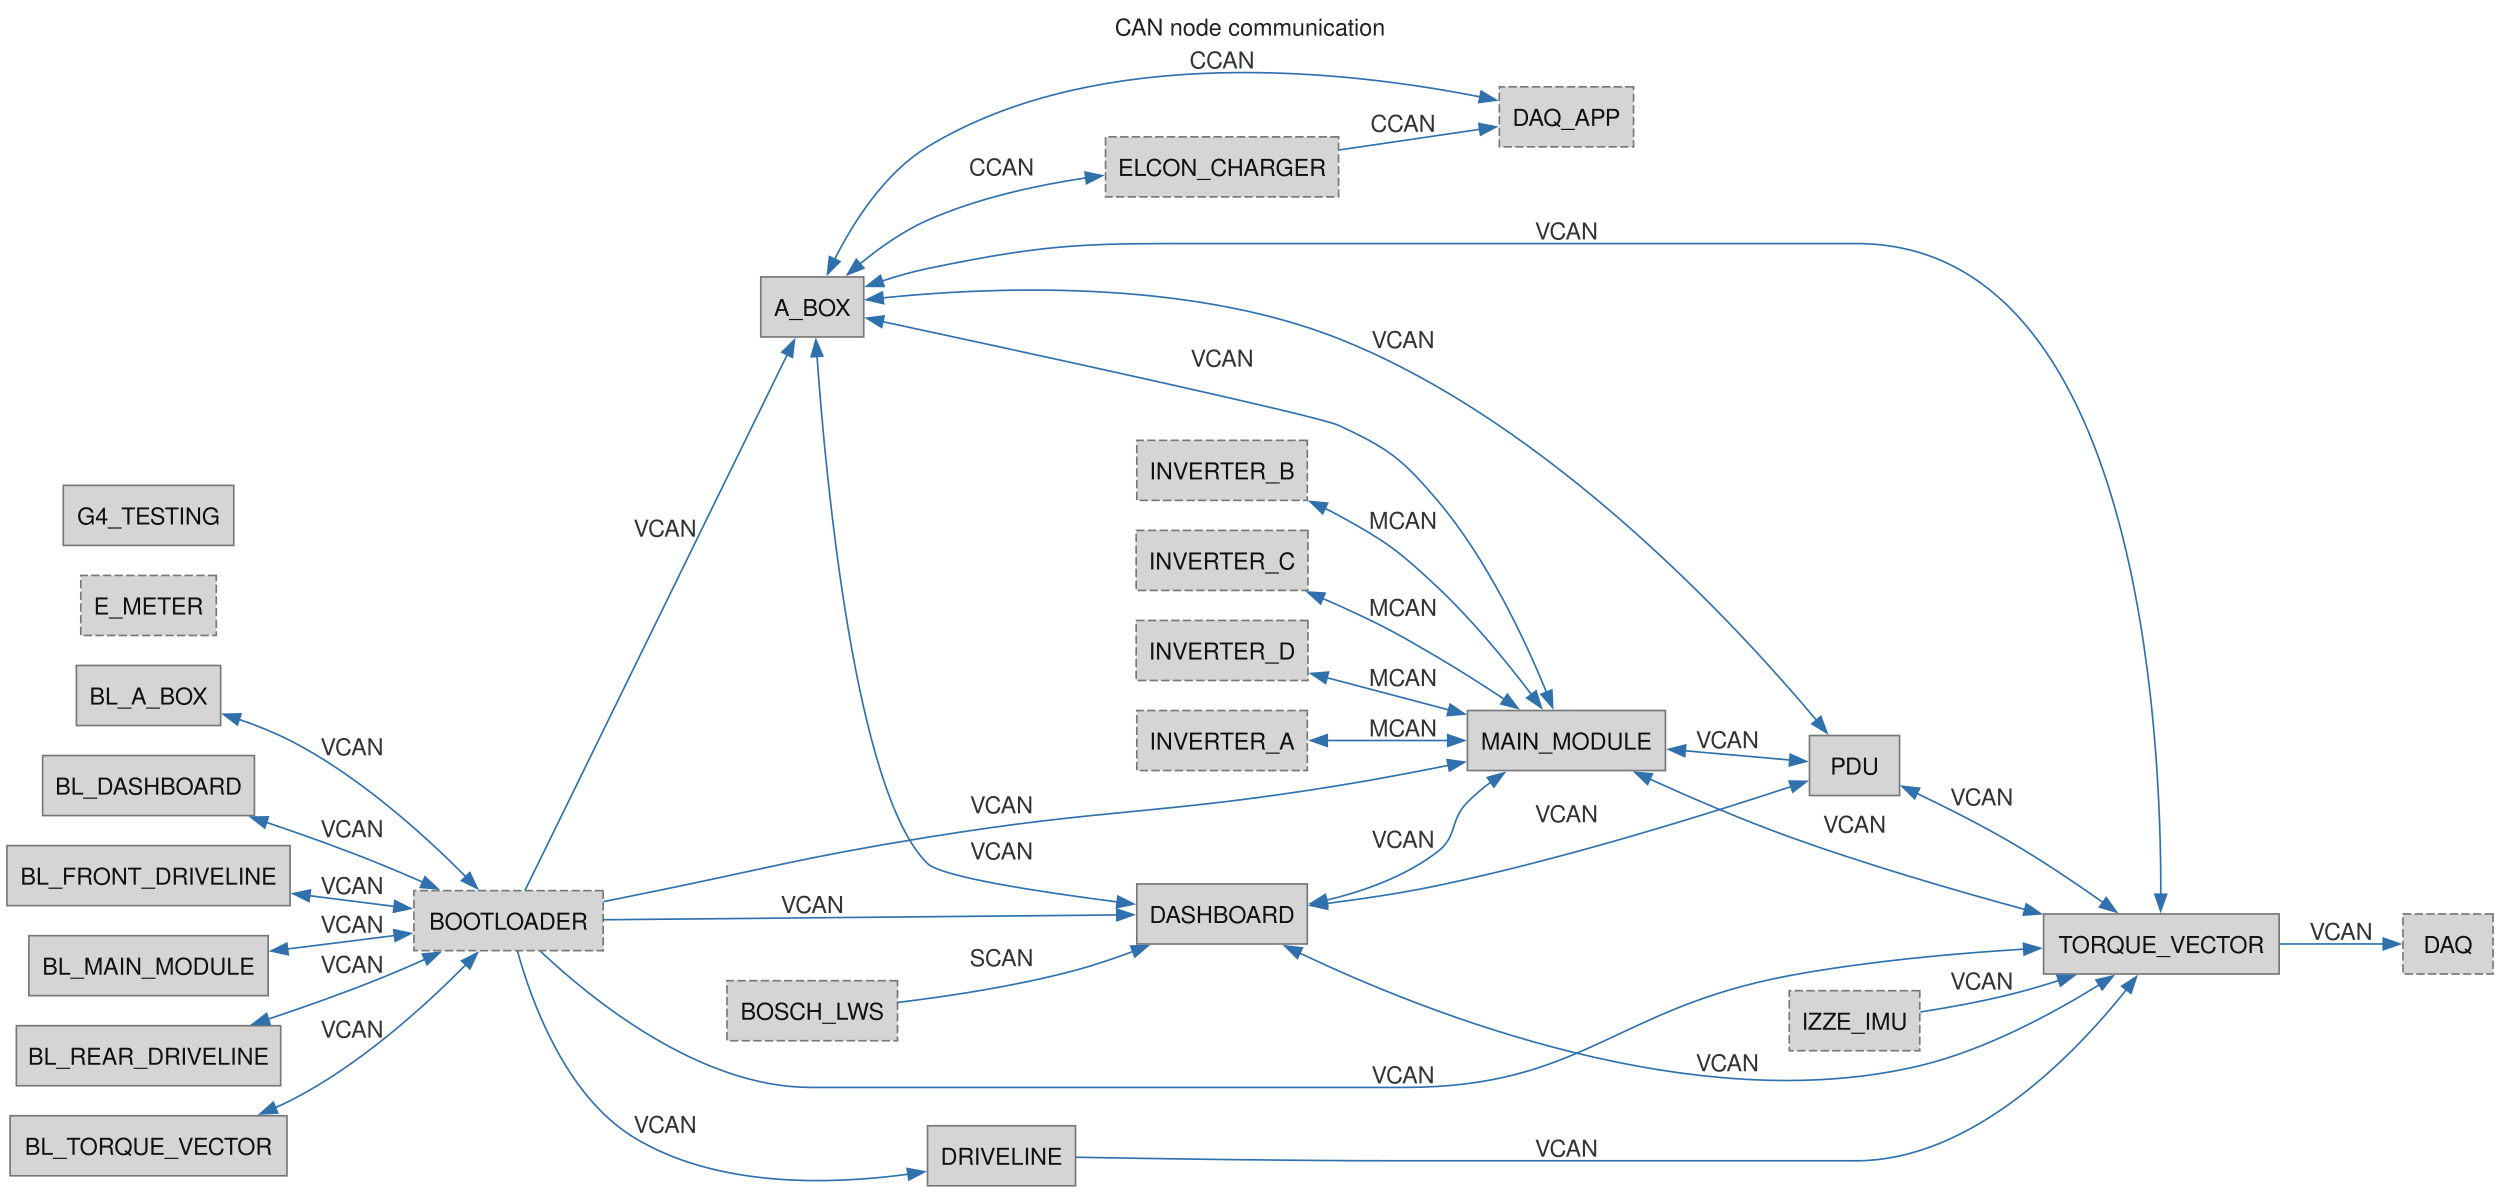
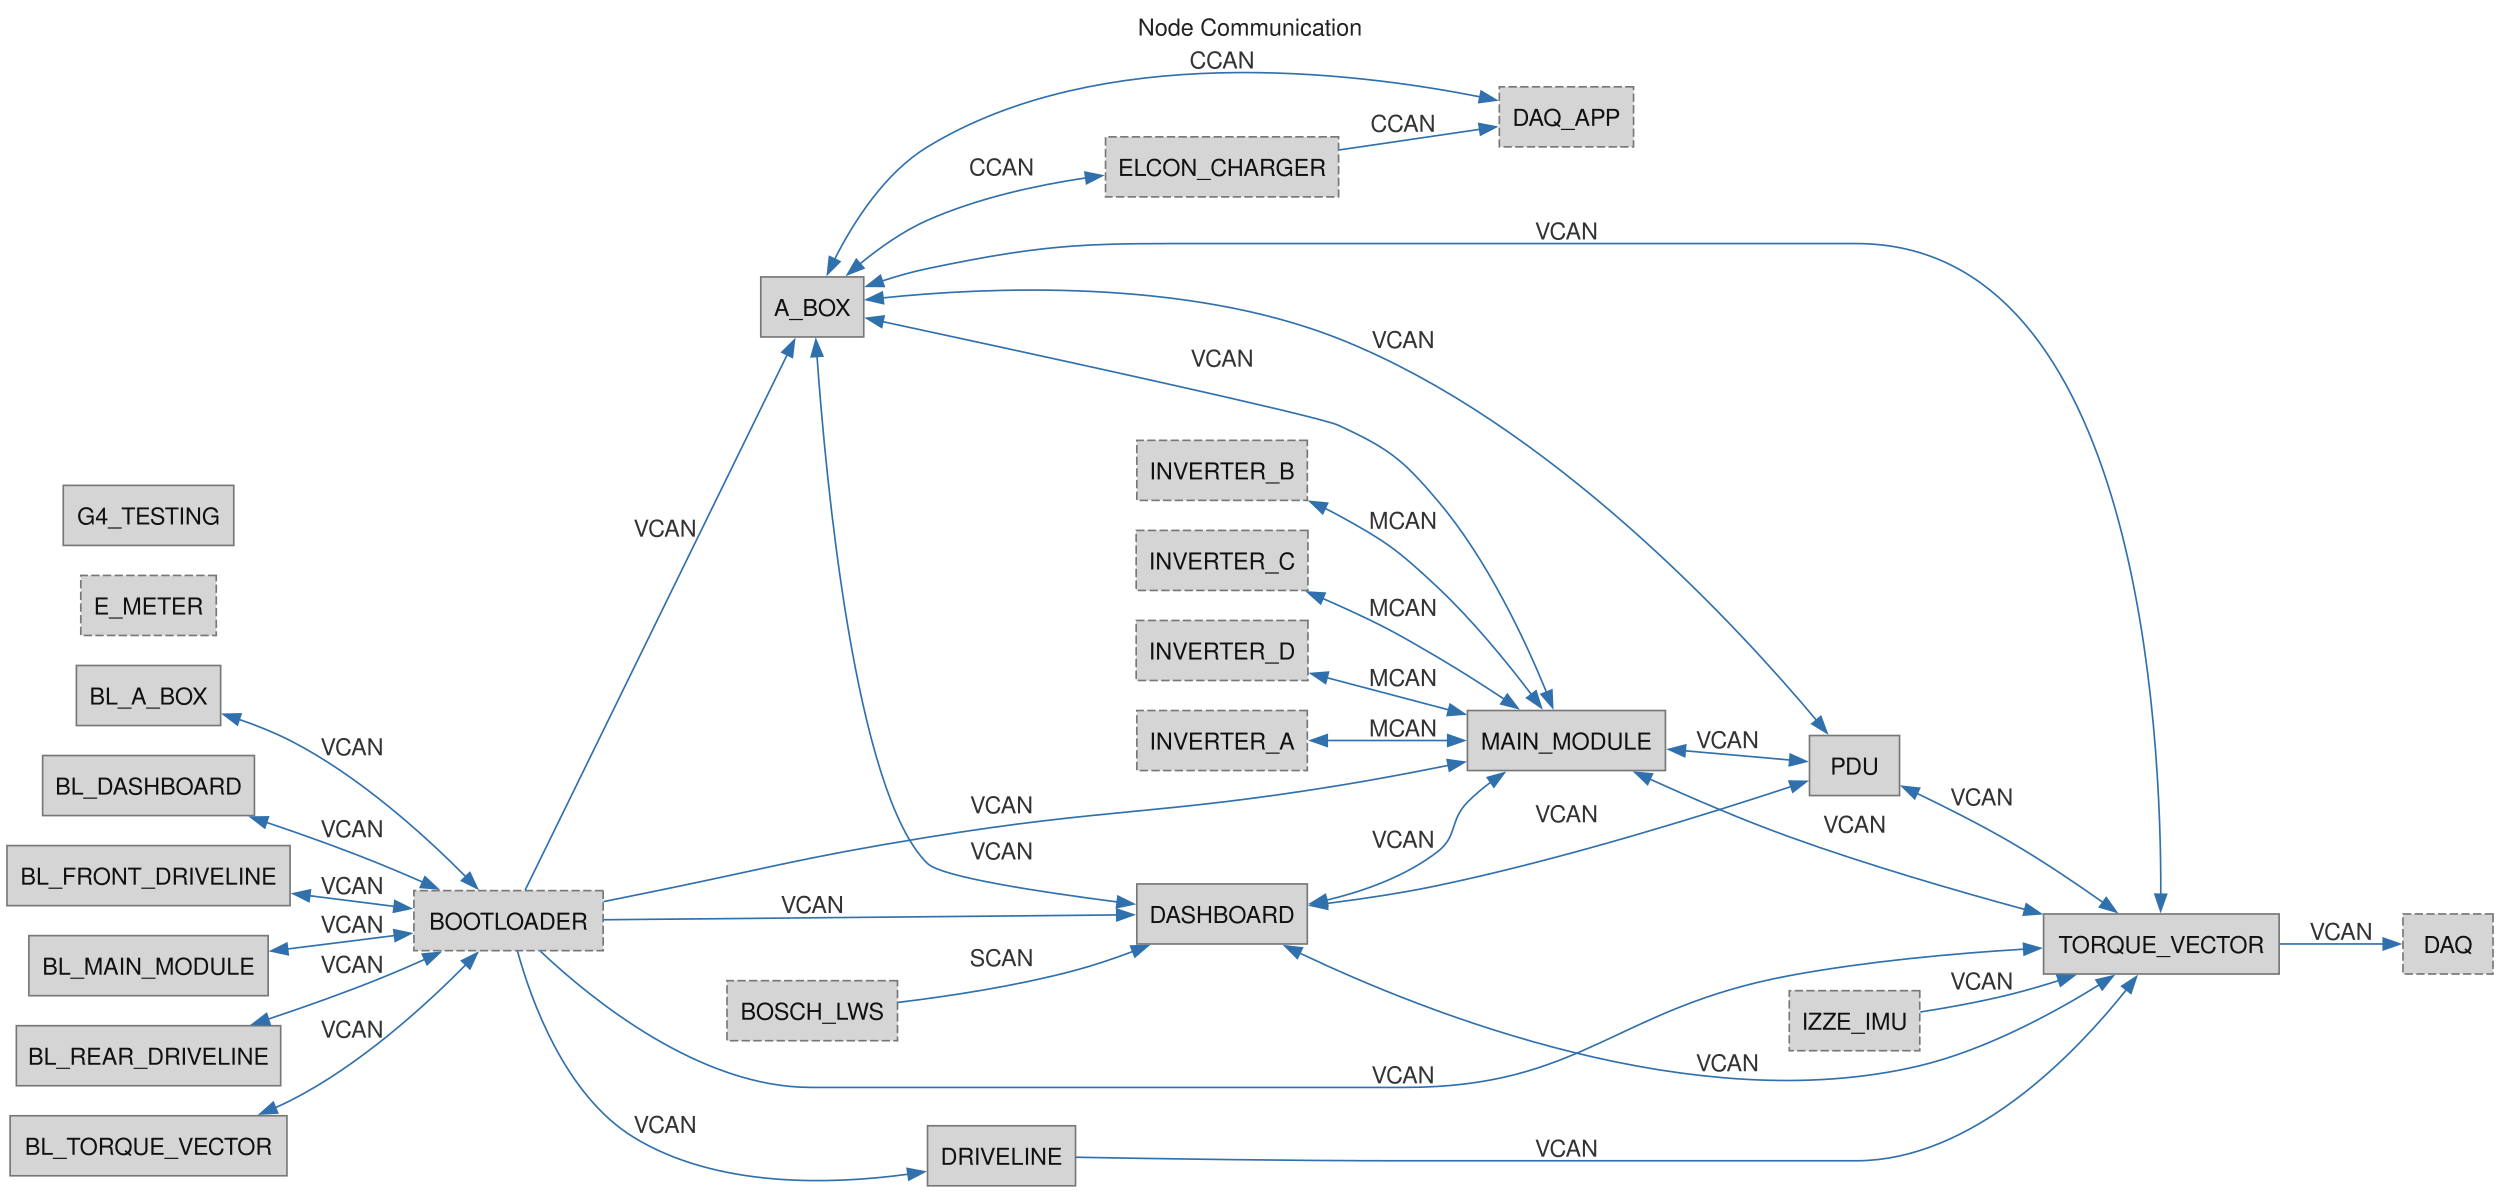
<svg xmlns="http://www.w3.org/2000/svg" width="1499pt" height="715pt" viewBox="0.00 0.00 1498.75 715.06">
  <g id="graph0" class="graph" transform="scale(1 1) rotate(0) translate(4 711.06)">
-     <text text-anchor="middle" x="745.38" y="-689.76" font-family="Helvetica,sans-Serif" font-size="14.00" fill="#222222">CAN node communication</text>
+     <text text-anchor="middle" x="745.38" y="-689.76" font-family="Helvetica,sans-Serif" font-size="14.00" fill="#222222">Node Communication</text>
    <g id="node1" class="node">
      <polygon fill="#d5d5d5" stroke="#777777" points="513.75,-545 452,-545 452,-509 513.75,-509 513.75,-545" />
      <text text-anchor="middle" x="482.88" y="-521.58" font-family="Helvetica,sans-Serif" font-size="14.00" fill="#111111">A_BOX</text>
    </g>
    <g id="node11" class="node">
      <polygon fill="#d5d5d5" stroke="#777777" stroke-dasharray="5,2" points="975.38,-659 894.88,-659 894.88,-623 975.38,-623 975.38,-659" />
      <text text-anchor="middle" x="935.12" y="-635.58" font-family="Helvetica,sans-Serif" font-size="14.00" fill="#111111">DAQ_APP</text>
    </g>
    <g id="edge2" class="edge">
      <path fill="none" stroke="#2f70ad" d="M496.27,-555.53C507.48,-577.72 526.19,-607.3 552,-623 655.69,-686.09 806.09,-668.27 883.65,-652.92" />
      <polygon fill="#2f70ad" stroke="#2f70ad" points="499.5,-554.19 492.02,-546.69 493.19,-557.22 499.5,-554.19" />
      <polygon fill="#2f70ad" stroke="#2f70ad" points="883.98,-656.42 893.07,-650.98 882.57,-649.56 883.98,-656.42" />
      <text text-anchor="middle" x="728.62" y="-670.01" font-family="Helvetica,sans-Serif" font-size="14.00" fill="#333333">CCAN</text>
    </g>
    <g id="node12" class="node">
      <polygon fill="#d5d5d5" stroke="#777777" points="779.75,-181 677.5,-181 677.5,-145 779.75,-145 779.75,-181" />
      <text text-anchor="middle" x="728.62" y="-157.57" font-family="Helvetica,sans-Serif" font-size="14.00" fill="#111111">DASHBOARD</text>
    </g>
    <g id="edge3" class="edge">
      <path fill="none" stroke="#2f70ad" d="M485.72,-497.65C490.96,-424.23 508.47,-235.46 552,-193.25 560.28,-185.22 618.57,-176.27 665.75,-170.21" />
      <polygon fill="#2f70ad" stroke="#2f70ad" points="482.25,-497.07 485.06,-507.29 489.24,-497.55 482.25,-497.07" />
      <polygon fill="#2f70ad" stroke="#2f70ad" points="666.18,-173.68 675.66,-168.96 665.3,-166.74 666.18,-173.68" />
      <text text-anchor="middle" x="596.38" y="-195.7" font-family="Helvetica,sans-Serif" font-size="14.00" fill="#333333">VCAN</text>
    </g>
    <g id="node14" class="node">
      <polygon fill="#d5d5d5" stroke="#777777" stroke-dasharray="5,2" points="798.5,-629 658.75,-629 658.75,-593 798.5,-593 798.5,-629" />
      <text text-anchor="middle" x="728.62" y="-605.58" font-family="Helvetica,sans-Serif" font-size="14.00" fill="#111111">ELCON_CHARGER</text>
    </g>
    <g id="edge4" class="edge">
      <path fill="none" stroke="#2f70ad" d="M511.26,-552.65C522.99,-562.32 537.36,-572.53 552,-579 581.67,-592.11 616.43,-599.85 647.16,-604.42" />
      <polygon fill="#2f70ad" stroke="#2f70ad" points="513.85,-550.26 503.98,-546.41 509.3,-555.58 513.85,-550.26" />
      <polygon fill="#2f70ad" stroke="#2f70ad" points="646.39,-607.84 656.78,-605.75 647.36,-600.91 646.39,-607.84" />
      <text text-anchor="middle" x="596.38" y="-605.85" font-family="Helvetica,sans-Serif" font-size="14.00" fill="#333333">CCAN</text>
    </g>
    <g id="node22" class="node">
      <polygon fill="#d5d5d5" stroke="#777777" points="994.5,-285 875.75,-285 875.75,-249 994.5,-249 994.5,-285" />
      <text text-anchor="middle" x="935.12" y="-261.57" font-family="Helvetica,sans-Serif" font-size="14.00" fill="#111111">MAIN_MODULE</text>
    </g>
    <g id="edge5" class="edge">
      <path fill="none" stroke="#2f70ad" d="M525.19,-518.17C607.69,-500.45 786.04,-461.8 798.5,-456 828.48,-442.04 836.34,-436.2 857.75,-411 887.78,-375.66 910.66,-326.56 923.24,-295.79" />
      <polygon fill="#2f70ad" stroke="#2f70ad" points="524.5,-514.73 515.45,-520.25 525.97,-521.58 524.5,-514.73" />
      <polygon fill="#2f70ad" stroke="#2f70ad" points="926.39,-297.34 926.84,-286.76 919.89,-294.75 926.39,-297.34" />
      <text text-anchor="middle" x="728.62" y="-491.17" font-family="Helvetica,sans-Serif" font-size="14.00" fill="#333333">VCAN</text>
    </g>
    <g id="node23" class="node">
      <polygon fill="#d5d5d5" stroke="#777777" points="1134.88,-270 1080.88,-270 1080.88,-234 1134.88,-234 1134.88,-270" />
      <text text-anchor="middle" x="1107.88" y="-246.57" font-family="Helvetica,sans-Serif" font-size="14.00" fill="#111111">PDU</text>
    </g>
    <g id="edge6" class="edge">
      <path fill="none" stroke="#2f70ad" d="M525.03,-532.41C586.84,-538.82 706.23,-544.49 798.5,-508 925.42,-457.81 1038.89,-334.24 1085,-279.2" />
      <polygon fill="#2f70ad" stroke="#2f70ad" points="525.64,-528.96 515.32,-531.34 524.88,-535.91 525.64,-528.96" />
      <polygon fill="#2f70ad" stroke="#2f70ad" points="1087.67,-281.47 1091.36,-271.53 1082.28,-277 1087.67,-281.47" />
      <text text-anchor="middle" x="837.12" y="-502.35" font-family="Helvetica,sans-Serif" font-size="14.00" fill="#333333">VCAN</text>
    </g>
    <g id="node24" class="node">
      <polygon fill="#d5d5d5" stroke="#777777" points="1362.5,-163 1221.25,-163 1221.25,-127 1362.5,-127 1362.5,-163" />
      <text text-anchor="middle" x="1291.88" y="-139.57" font-family="Helvetica,sans-Serif" font-size="14.00" fill="#111111">TORQUE_VECTOR</text>
    </g>
    <g id="edge7" class="edge">
      <path fill="none" stroke="#2f70ad" d="M524.82,-542.59C533.67,-545.46 543.06,-548.14 552,-550 628.69,-565.98 649.29,-565 727.62,-565 727.62,-565 727.62,-565 1108.88,-565 1279.22,-565 1291.9,-270.54 1291.52,-174.73" />
      <polygon fill="#2f70ad" stroke="#2f70ad" points="525.99,-539.29 515.4,-539.38 523.73,-545.92 525.99,-539.29" />
      <polygon fill="#2f70ad" stroke="#2f70ad" points="1295.02,-174.8 1291.42,-164.83 1288.02,-174.86 1295.02,-174.8" />
      <text text-anchor="middle" x="935.12" y="-567.45" font-family="Helvetica,sans-Serif" font-size="14.00" fill="#333333">VCAN</text>
    </g>
    <g id="node2" class="node">
      <polygon fill="#d5d5d5" stroke="#777777" points="128.12,-312 41.62,-312 41.62,-276 128.12,-276 128.12,-312" />
      <text text-anchor="middle" x="84.88" y="-288.57" font-family="Helvetica,sans-Serif" font-size="14.00" fill="#111111">BL_A_BOX</text>
    </g>
    <g id="node8" class="node">
      <polygon fill="#d5d5d5" stroke="#777777" stroke-dasharray="5,2" points="357.5,-177 244,-177 244,-141 357.5,-141 357.5,-177" />
      <text text-anchor="middle" x="300.75" y="-153.57" font-family="Helvetica,sans-Serif" font-size="14.00" fill="#111111">BOOTLOADER</text>
    </g>
    <g id="edge8" class="edge">
      <path fill="none" stroke="#2f70ad" d="M139.03,-279.72C149.46,-276.14 160.14,-271.89 169.75,-267 210.92,-246.05 250.62,-210.02 275.09,-185.38" />
      <polygon fill="#2f70ad" stroke="#2f70ad" points="138.16,-276.32 129.74,-282.75 140.33,-282.97 138.16,-276.32" />
      <polygon fill="#2f70ad" stroke="#2f70ad" points="277.55,-187.87 282.03,-178.27 272.54,-182.99 277.55,-187.87" />
      <text text-anchor="middle" x="206.88" y="-258.15" font-family="Helvetica,sans-Serif" font-size="14.00" fill="#333333">VCAN</text>
    </g>
    <g id="node3" class="node">
      <polygon fill="#d5d5d5" stroke="#777777" points="148.38,-258 21.37,-258 21.37,-222 148.38,-222 148.38,-258" />
      <text text-anchor="middle" x="84.88" y="-234.57" font-family="Helvetica,sans-Serif" font-size="14.00" fill="#111111">BL_DASHBOARD</text>
    </g>
    <g id="edge9" class="edge">
      <path fill="none" stroke="#2f70ad" d="M155.64,-217.91C178.29,-210.26 203.41,-201.26 226,-192 233.58,-188.89 241.55,-185.48 249.33,-182.07" />
      <polygon fill="#2f70ad" stroke="#2f70ad" points="154.55,-214.58 146.17,-221.07 156.77,-221.22 154.55,-214.58" />
      <polygon fill="#2f70ad" stroke="#2f70ad" points="250.65,-185.31 258.38,-178.06 247.82,-178.91 250.65,-185.31" />
      <text text-anchor="middle" x="206.88" y="-209.03" font-family="Helvetica,sans-Serif" font-size="14.00" fill="#333333">VCAN</text>
    </g>
    <g id="node4" class="node">
      <polygon fill="#d5d5d5" stroke="#777777" points="169.75,-204 0,-204 0,-168 169.75,-168 169.75,-204" />
      <text text-anchor="middle" x="84.88" y="-180.57" font-family="Helvetica,sans-Serif" font-size="14.00" fill="#111111">BL_FRONT_DRIVELINE</text>
    </g>
    <g id="edge10" class="edge">
      <path fill="none" stroke="#2f70ad" d="M181.47,-173.93C198.72,-171.75 216.37,-169.53 232.6,-167.48" />
      <polygon fill="#2f70ad" stroke="#2f70ad" points="181.08,-170.45 171.6,-175.18 181.96,-177.4 181.08,-170.45" />
      <polygon fill="#2f70ad" stroke="#2f70ad" points="232.6,-171.01 242.08,-166.28 231.72,-164.06 232.6,-171.01" />
      <text text-anchor="middle" x="206.88" y="-174.95" font-family="Helvetica,sans-Serif" font-size="14.00" fill="#333333">VCAN</text>
    </g>
    <g id="node5" class="node">
      <polygon fill="#d5d5d5" stroke="#777777" points="156.62,-150 13.12,-150 13.12,-114 156.62,-114 156.62,-150" />
      <text text-anchor="middle" x="84.88" y="-126.58" font-family="Helvetica,sans-Serif" font-size="14.00" fill="#111111">BL_MAIN_MODULE</text>
    </g>
    <g id="edge11" class="edge">
      <path fill="none" stroke="#2f70ad" d="M168.16,-142.01C187.16,-144.35 207.29,-146.86 226,-149.25 228.16,-149.53 230.36,-149.81 232.58,-150.09" />
      <polygon fill="#2f70ad" stroke="#2f70ad" points="168.67,-138.54 158.32,-140.79 167.82,-145.49 168.67,-138.54" />
      <polygon fill="#2f70ad" stroke="#2f70ad" points="231.92,-153.54 242.28,-151.35 232.82,-146.6 231.92,-153.54" />
      <text text-anchor="middle" x="206.88" y="-151.7" font-family="Helvetica,sans-Serif" font-size="14.00" fill="#333333">VCAN</text>
    </g>
    <g id="node6" class="node">
      <polygon fill="#d5d5d5" stroke="#777777" points="164.12,-96 5.62,-96 5.62,-60 164.12,-60 164.12,-96" />
      <text text-anchor="middle" x="84.88" y="-72.58" font-family="Helvetica,sans-Serif" font-size="14.00" fill="#111111">BL_REAR_DRIVELINE</text>
    </g>
    <g id="edge12" class="edge">
      <path fill="none" stroke="#2f70ad" d="M156.59,-99.94C179,-107.4 203.73,-116.17 226,-125.25 234.07,-128.54 242.54,-132.21 250.76,-135.89" />
      <polygon fill="#2f70ad" stroke="#2f70ad" points="157.82,-96.67 147.23,-96.86 155.63,-103.31 157.82,-96.67" />
      <polygon fill="#2f70ad" stroke="#2f70ad" points="249.04,-138.95 259.6,-139.9 251.93,-132.58 249.04,-138.95" />
      <text text-anchor="middle" x="206.88" y="-127.7" font-family="Helvetica,sans-Serif" font-size="14.00" fill="#333333">VCAN</text>
    </g>
    <g id="node7" class="node">
      <polygon fill="#d5d5d5" stroke="#777777" points="167.88,-42 1.88,-42 1.88,-6 167.88,-6 167.88,-42" />
      <text text-anchor="middle" x="84.88" y="-18.57" font-family="Helvetica,sans-Serif" font-size="14.00" fill="#111111">BL_TORQUE_VECTOR</text>
    </g>
    <g id="edge13" class="edge">
      <path fill="none" stroke="#2f70ad" d="M160.85,-46.82C163.89,-48.15 166.87,-49.55 169.75,-51 211.01,-71.77 250.69,-107.84 275.13,-132.54" />
      <polygon fill="#2f70ad" stroke="#2f70ad" points="162.33,-43.64 151.75,-43.06 159.66,-50.11 162.33,-43.64" />
      <polygon fill="#2f70ad" stroke="#2f70ad" points="272.58,-134.93 282.06,-139.67 277.6,-130.06 272.58,-134.93" />
      <text text-anchor="middle" x="206.88" y="-88.81" font-family="Helvetica,sans-Serif" font-size="14.00" fill="#333333">VCAN</text>
    </g>
    <g id="edge1" class="edge">
      <path fill="none" stroke="#2f70ad" d="M310.68,-177.25C339.85,-236.84 432.46,-426.05 467.9,-498.45" />
      <polygon fill="#2f70ad" stroke="#2f70ad" points="464.68,-499.84 472.22,-507.28 470.97,-496.76 464.68,-499.84" />
      <text text-anchor="middle" x="394.62" y="-389.23" font-family="Helvetica,sans-Serif" font-size="14.00" fill="#333333">VCAN</text>
    </g>
    <g id="edge14" class="edge">
      <path fill="none" stroke="#2f70ad" d="M357.86,-159.53C437.49,-160.27 582.77,-161.64 665.54,-162.42" />
      <polygon fill="#2f70ad" stroke="#2f70ad" points="665.49,-165.92 675.52,-162.51 665.56,-158.92 665.49,-165.92" />
      <text text-anchor="middle" x="482.88" y="-163.58" font-family="Helvetica,sans-Serif" font-size="14.00" fill="#333333">VCAN</text>
    </g>
    <g id="node13" class="node">
      <polygon fill="#d5d5d5" stroke="#777777" points="640.75,-36 552,-36 552,0 640.75,0 640.75,-36" />
      <text text-anchor="middle" x="596.38" y="-12.57" font-family="Helvetica,sans-Serif" font-size="14.00" fill="#111111">DRIVELINE</text>
    </g>
    <g id="edge15" class="edge">
      <path fill="none" stroke="#2f70ad" d="M306.08,-140.88C314.13,-111.58 334.48,-54.54 375.5,-29.25 424.94,1.24 493.17,-0.51 540.45,-6.96" />
      <polygon fill="#2f70ad" stroke="#2f70ad" points="539.79,-10.4 550.2,-8.41 540.83,-3.48 539.79,-10.4" />
      <text text-anchor="middle" x="394.62" y="-31.7" font-family="Helvetica,sans-Serif" font-size="14.00" fill="#333333">VCAN</text>
    </g>
    <g id="edge16" class="edge">
      <path fill="none" stroke="#2f70ad" d="M357.72,-170.41C363.72,-171.63 369.74,-172.84 375.5,-174 453.91,-189.75 473.06,-196.22 552,-209 661,-226.64 689.51,-222.32 798.5,-240 819.99,-243.49 843.28,-247.89 864.39,-252.13" />
      <polygon fill="#2f70ad" stroke="#2f70ad" points="863.56,-255.53 874.06,-254.09 864.96,-248.67 863.56,-255.53" />
      <text text-anchor="middle" x="596.38" y="-223.34" font-family="Helvetica,sans-Serif" font-size="14.00" fill="#333333">VCAN</text>
    </g>
    <g id="edge17" class="edge">
      <path fill="none" stroke="#2f70ad" d="M319.87,-140.66C350.41,-111.79 415.35,-59 481.88,-59 481.88,-59 481.88,-59 838.12,-59 944.86,-59 963.81,-106.47 1068.75,-126 1114.93,-134.6 1167.25,-139.31 1209.51,-141.9" />
      <polygon fill="#2f70ad" stroke="#2f70ad" points="1209.17,-145.38 1219.36,-142.47 1209.58,-138.39 1209.17,-145.38" />
      <text text-anchor="middle" x="837.12" y="-61.45" font-family="Helvetica,sans-Serif" font-size="14.00" fill="#333333">VCAN</text>
    </g>
    <g id="node9" class="node">
      <polygon fill="#d5d5d5" stroke="#777777" stroke-dasharray="5,2" points="534,-123 431.75,-123 431.75,-87 534,-87 534,-123" />
      <text text-anchor="middle" x="482.88" y="-99.58" font-family="Helvetica,sans-Serif" font-size="14.00" fill="#111111">BOSCH_LWS</text>
    </g>
    <g id="edge18" class="edge">
      <path fill="none" stroke="#2f70ad" d="M534.26,-109.97C565.31,-113.72 605.75,-119.86 640.75,-129.25 652.12,-132.3 664.04,-136.34 675.29,-140.56" />
      <polygon fill="#2f70ad" stroke="#2f70ad" points="673.82,-143.75 684.41,-144.1 676.35,-137.22 673.82,-143.75" />
      <text text-anchor="middle" x="596.38" y="-131.7" font-family="Helvetica,sans-Serif" font-size="14.00" fill="#333333">SCAN</text>
    </g>
    <g id="node10" class="node">
      <polygon fill="#d5d5d5" stroke="#777777" stroke-dasharray="5,2" points="1490.75,-163 1436.75,-163 1436.75,-127 1490.75,-127 1490.75,-163" />
      <text text-anchor="middle" x="1463.75" y="-139.57" font-family="Helvetica,sans-Serif" font-size="14.00" fill="#111111">DAQ</text>
    </g>
    <g id="edge21" class="edge">
      <path fill="none" stroke="#2f70ad" d="M791.32,-171.29C813.94,-176.69 838.65,-185.59 857.75,-200.25 870.01,-209.66 864.94,-218.96 875.75,-230 880,-234.34 884.85,-238.41 889.9,-242.15" />
      <polygon fill="#2f70ad" stroke="#2f70ad" points="792.07,-167.87 781.56,-169.17 790.58,-174.71 792.07,-167.87" />
      <polygon fill="#2f70ad" stroke="#2f70ad" points="887.65,-244.85 897.87,-247.64 891.63,-239.09 887.65,-244.85" />
      <text text-anchor="middle" x="837.12" y="-202.7" font-family="Helvetica,sans-Serif" font-size="14.00" fill="#333333">VCAN</text>
    </g>
    <g id="edge22" class="edge">
      <path fill="none" stroke="#2f70ad" d="M791.26,-169.29C812.45,-171.95 836.25,-175.49 857.75,-180 934.24,-196.03 1021.54,-223.43 1069.82,-239.4" />
      <polygon fill="#2f70ad" stroke="#2f70ad" points="791.97,-165.85 781.62,-168.12 791.13,-172.8 791.97,-165.85" />
      <polygon fill="#2f70ad" stroke="#2f70ad" points="1068.63,-242.69 1079.22,-242.53 1070.84,-236.05 1068.63,-242.69" />
      <text text-anchor="middle" x="935.12" y="-218.01" font-family="Helvetica,sans-Serif" font-size="14.00" fill="#333333">VCAN</text>
    </g>
    <g id="edge23" class="edge">
      <path fill="none" stroke="#2f70ad" d="M775.2,-139.53C852.07,-102.97 1012.32,-39.79 1147,-72 1186.23,-81.38 1226.86,-103.31 1254.89,-120.7" />
      <polygon fill="#2f70ad" stroke="#2f70ad" points="773.76,-136.34 766.28,-143.85 776.8,-142.65 773.76,-136.34" />
      <polygon fill="#2f70ad" stroke="#2f70ad" points="1252.66,-123.43 1262.98,-125.83 1256.41,-117.52 1252.66,-123.43" />
      <text text-anchor="middle" x="1031.62" y="-68.66" font-family="Helvetica,sans-Serif" font-size="14.00" fill="#333333">VCAN</text>
    </g>
    <g id="edge24" class="edge">
      <path fill="none" stroke="#2f70ad" d="M640.94,-17.12C688.8,-16.24 767.93,-15 836.12,-15 836.12,-15 836.12,-15 1108.88,-15 1178.86,-15 1240.51,-79.43 1270.87,-117.57" />
      <polygon fill="#2f70ad" stroke="#2f70ad" points="1268.09,-119.69 1276.98,-125.45 1273.62,-115.4 1268.09,-119.69" />
      <text text-anchor="middle" x="935.12" y="-17.45" font-family="Helvetica,sans-Serif" font-size="14.00" fill="#333333">VCAN</text>
    </g>
    <g id="edge20" class="edge">
      <path fill="none" stroke="#2f70ad" d="M798.86,-621.16C826.49,-625.21 857.73,-629.79 883.22,-633.53" />
      <polygon fill="#2f70ad" stroke="#2f70ad" points="882.59,-636.98 892.99,-634.97 883.61,-630.05 882.59,-636.98" />
      <text text-anchor="middle" x="837.12" y="-632.02" font-family="Helvetica,sans-Serif" font-size="14.00" fill="#333333">CCAN</text>
    </g>
    <g id="node15" class="node">
      <polygon fill="#d5d5d5" stroke="#777777" stroke-dasharray="5,2" points="125.5,-366 44.25,-366 44.25,-330 125.5,-330 125.5,-366" />
      <text text-anchor="middle" x="84.88" y="-342.57" font-family="Helvetica,sans-Serif" font-size="14.00" fill="#111111">E_METER</text>
    </g>
    <g id="node16" class="node">
      <polygon fill="#d5d5d5" stroke="#777777" points="136,-420 33.75,-420 33.75,-384 136,-384 136,-420" />
      <text text-anchor="middle" x="84.88" y="-396.57" font-family="Helvetica,sans-Serif" font-size="14.00" fill="#111111">G4_TESTING</text>
    </g>
    <g id="node17" class="node">
      <polygon fill="#d5d5d5" stroke="#777777" stroke-dasharray="5,2" points="779.75,-285 677.5,-285 677.5,-249 779.75,-249 779.75,-285" />
      <text text-anchor="middle" x="728.62" y="-261.57" font-family="Helvetica,sans-Serif" font-size="14.00" fill="#111111">INVERTER_A</text>
    </g>
    <g id="edge25" class="edge">
      <path fill="none" stroke="#2f70ad" d="M791.68,-267C814.55,-267 840.62,-267 864.14,-267" />
      <polygon fill="#2f70ad" stroke="#2f70ad" points="791.69,-263.5 781.69,-267 791.69,-270.5 791.69,-263.5" />
      <polygon fill="#2f70ad" stroke="#2f70ad" points="863.95,-270.5 873.95,-267 863.95,-263.5 863.95,-270.5" />
      <text text-anchor="middle" x="837.12" y="-269.45" font-family="Helvetica,sans-Serif" font-size="14.00" fill="#333333">MCAN</text>
    </g>
    <g id="node18" class="node">
      <polygon fill="#d5d5d5" stroke="#777777" stroke-dasharray="5,2" points="779.75,-447 677.5,-447 677.5,-411 779.75,-411 779.75,-447" />
      <text text-anchor="middle" x="728.62" y="-423.57" font-family="Helvetica,sans-Serif" font-size="14.00" fill="#111111">INVERTER_B</text>
    </g>
    <g id="edge26" class="edge">
      <path fill="none" stroke="#2f70ad" d="M790.29,-406.24C793.1,-404.87 795.85,-403.45 798.5,-402 827.04,-386.38 834.01,-381.25 857.75,-359 878.87,-339.21 899.64,-313.68 914.18,-294.54" />
      <polygon fill="#2f70ad" stroke="#2f70ad" points="788.96,-403 781.34,-410.36 791.89,-409.35 788.96,-403" />
      <polygon fill="#2f70ad" stroke="#2f70ad" points="916.89,-296.76 920.08,-286.66 911.29,-292.57 916.89,-296.76" />
      <text text-anchor="middle" x="837.12" y="-393.91" font-family="Helvetica,sans-Serif" font-size="14.00" fill="#333333">MCAN</text>
    </g>
    <g id="node19" class="node">
      <polygon fill="#d5d5d5" stroke="#777777" stroke-dasharray="5,2" points="780.12,-393 677.12,-393 677.12,-357 780.12,-357 780.12,-393" />
      <text text-anchor="middle" x="728.62" y="-369.57" font-family="Helvetica,sans-Serif" font-size="14.00" fill="#111111">INVERTER_C</text>
    </g>
    <g id="edge27" class="edge">
      <path fill="none" stroke="#2f70ad" d="M788.92,-352.23C792.18,-350.84 795.39,-349.42 798.5,-348 825.54,-335.67 832.12,-332.05 857.75,-317 871.15,-309.14 885.48,-299.96 898.07,-291.64" />
      <polygon fill="#2f70ad" stroke="#2f70ad" points="787.71,-348.95 779.84,-356.04 790.41,-355.4 787.71,-348.95" />
      <polygon fill="#2f70ad" stroke="#2f70ad" points="899.68,-294.77 906.05,-286.31 895.79,-288.95 899.68,-294.77" />
      <text text-anchor="middle" x="837.12" y="-341.7" font-family="Helvetica,sans-Serif" font-size="14.00" fill="#333333">MCAN</text>
    </g>
    <g id="node20" class="node">
      <polygon fill="#d5d5d5" stroke="#777777" stroke-dasharray="5,2" points="780.12,-339 677.12,-339 677.12,-303 780.12,-303 780.12,-339" />
      <text text-anchor="middle" x="728.62" y="-315.57" font-family="Helvetica,sans-Serif" font-size="14.00" fill="#111111">INVERTER_D</text>
    </g>
    <g id="edge28" class="edge">
      <path fill="none" stroke="#2f70ad" d="M791.22,-304.73C814.33,-298.63 840.75,-291.66 864.53,-285.38" />
      <polygon fill="#2f70ad" stroke="#2f70ad" points="790.68,-301.26 781.9,-307.2 792.46,-308.03 790.68,-301.26" />
      <polygon fill="#2f70ad" stroke="#2f70ad" points="865.37,-288.78 874.14,-282.84 863.58,-282.01 865.37,-288.78" />
      <text text-anchor="middle" x="837.12" y="-299.68" font-family="Helvetica,sans-Serif" font-size="14.00" fill="#333333">MCAN</text>
    </g>
    <g id="node21" class="node">
      <polygon fill="#d5d5d5" stroke="#777777" stroke-dasharray="5,2" points="1147,-117 1068.75,-117 1068.75,-81 1147,-81 1147,-117" />
      <text text-anchor="middle" x="1107.88" y="-93.58" font-family="Helvetica,sans-Serif" font-size="14.00" fill="#111111">IZZE_IMU</text>
    </g>
    <g id="edge29" class="edge">
      <path fill="none" stroke="#2f70ad" d="M1147.28,-104.21C1164.52,-106.91 1185.04,-110.62 1203.25,-115.25 1212.11,-117.5 1221.35,-120.22 1230.38,-123.09" />
      <polygon fill="#2f70ad" stroke="#2f70ad" points="1229.2,-126.39 1239.8,-126.17 1231.38,-119.73 1229.2,-126.39" />
      <text text-anchor="middle" x="1184.12" y="-117.7" font-family="Helvetica,sans-Serif" font-size="14.00" fill="#333333">VCAN</text>
    </g>
    <g id="edge30" class="edge">
      <path fill="none" stroke="#2f70ad" d="M1006.35,-260.83C1027.83,-258.94 1050.63,-256.94 1069.08,-255.32" />
      <polygon fill="#2f70ad" stroke="#2f70ad" points="1006.05,-257.34 996.4,-261.71 1006.66,-264.32 1006.05,-257.34" />
      <polygon fill="#2f70ad" stroke="#2f70ad" points="1069.35,-258.81 1079.01,-254.45 1068.74,-251.84 1069.35,-258.81" />
      <text text-anchor="middle" x="1031.62" y="-262.4" font-family="Helvetica,sans-Serif" font-size="14.00" fill="#333333">VCAN</text>
    </g>
    <g id="edge31" class="edge">
      <path fill="none" stroke="#2f70ad" d="M984.99,-243.92C1009.78,-232.68 1040.53,-219.43 1068.75,-209.25 1114.95,-192.59 1167.73,-177.18 1210.24,-165.63" />
      <polygon fill="#2f70ad" stroke="#2f70ad" points="983.78,-240.63 976.14,-247.97 986.69,-246.99 983.78,-240.63" />
      <polygon fill="#2f70ad" stroke="#2f70ad" points="1210.89,-169.08 1219.64,-163.09 1209.07,-162.32 1210.89,-169.08" />
      <text text-anchor="middle" x="1107.88" y="-211.7" font-family="Helvetica,sans-Serif" font-size="14.00" fill="#333333">VCAN</text>
    </g>
    <g id="edge32" class="edge">
      <path fill="none" stroke="#2f70ad" d="M1145.28,-235.32C1163.07,-226.81 1184.6,-215.96 1203.25,-205 1221.59,-194.23 1241.19,-180.98 1257.2,-169.67" />
      <polygon fill="#2f70ad" stroke="#2f70ad" points="1143.93,-232.09 1136.39,-239.53 1146.92,-238.42 1143.93,-232.09" />
      <polygon fill="#2f70ad" stroke="#2f70ad" points="1258.83,-172.81 1264.94,-164.15 1254.76,-167.11 1258.83,-172.81" />
      <text text-anchor="middle" x="1184.12" y="-228.07" font-family="Helvetica,sans-Serif" font-size="14.00" fill="#333333">VCAN</text>
    </g>
    <g id="edge19" class="edge">
      <path fill="none" stroke="#2f70ad" d="M1362.95,-145C1384.24,-145 1406.82,-145 1425.11,-145" />
      <polygon fill="#2f70ad" stroke="#2f70ad" points="1424.93,-148.5 1434.93,-145 1424.93,-141.5 1424.93,-148.5" />
      <text text-anchor="middle" x="1399.62" y="-147.45" font-family="Helvetica,sans-Serif" font-size="14.00" fill="#333333">VCAN</text>
    </g>
  </g>
</svg>
